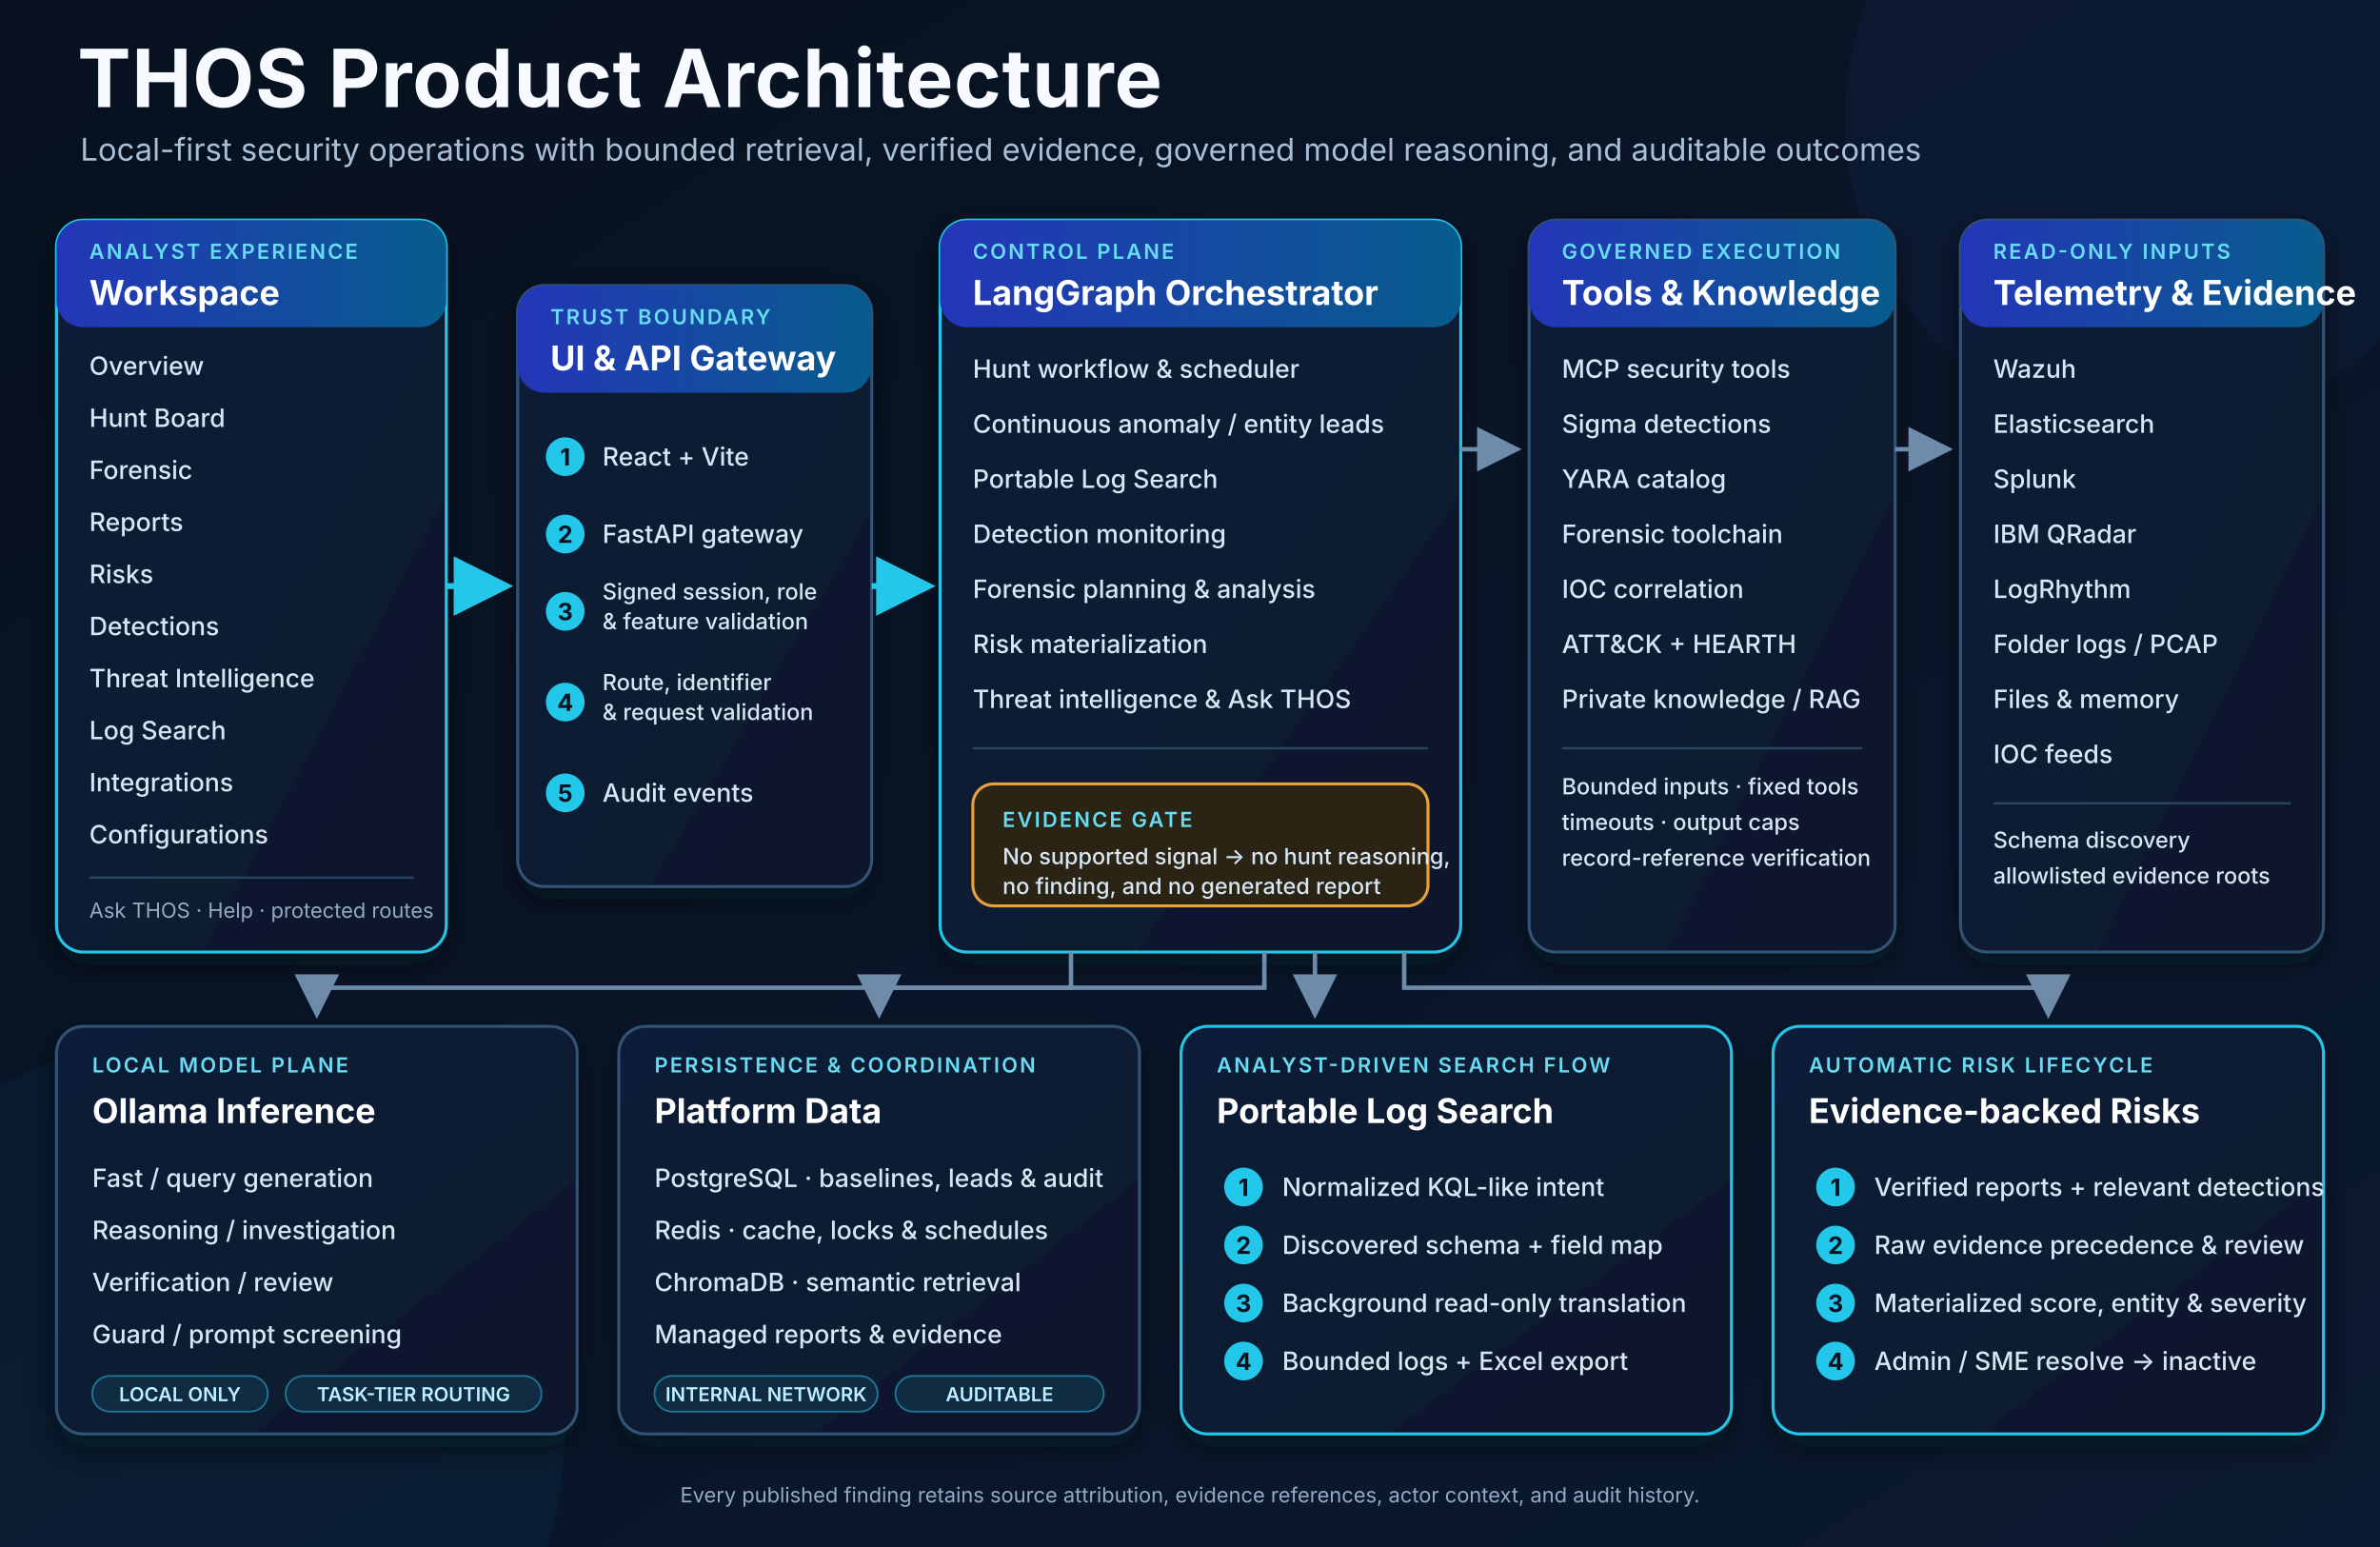
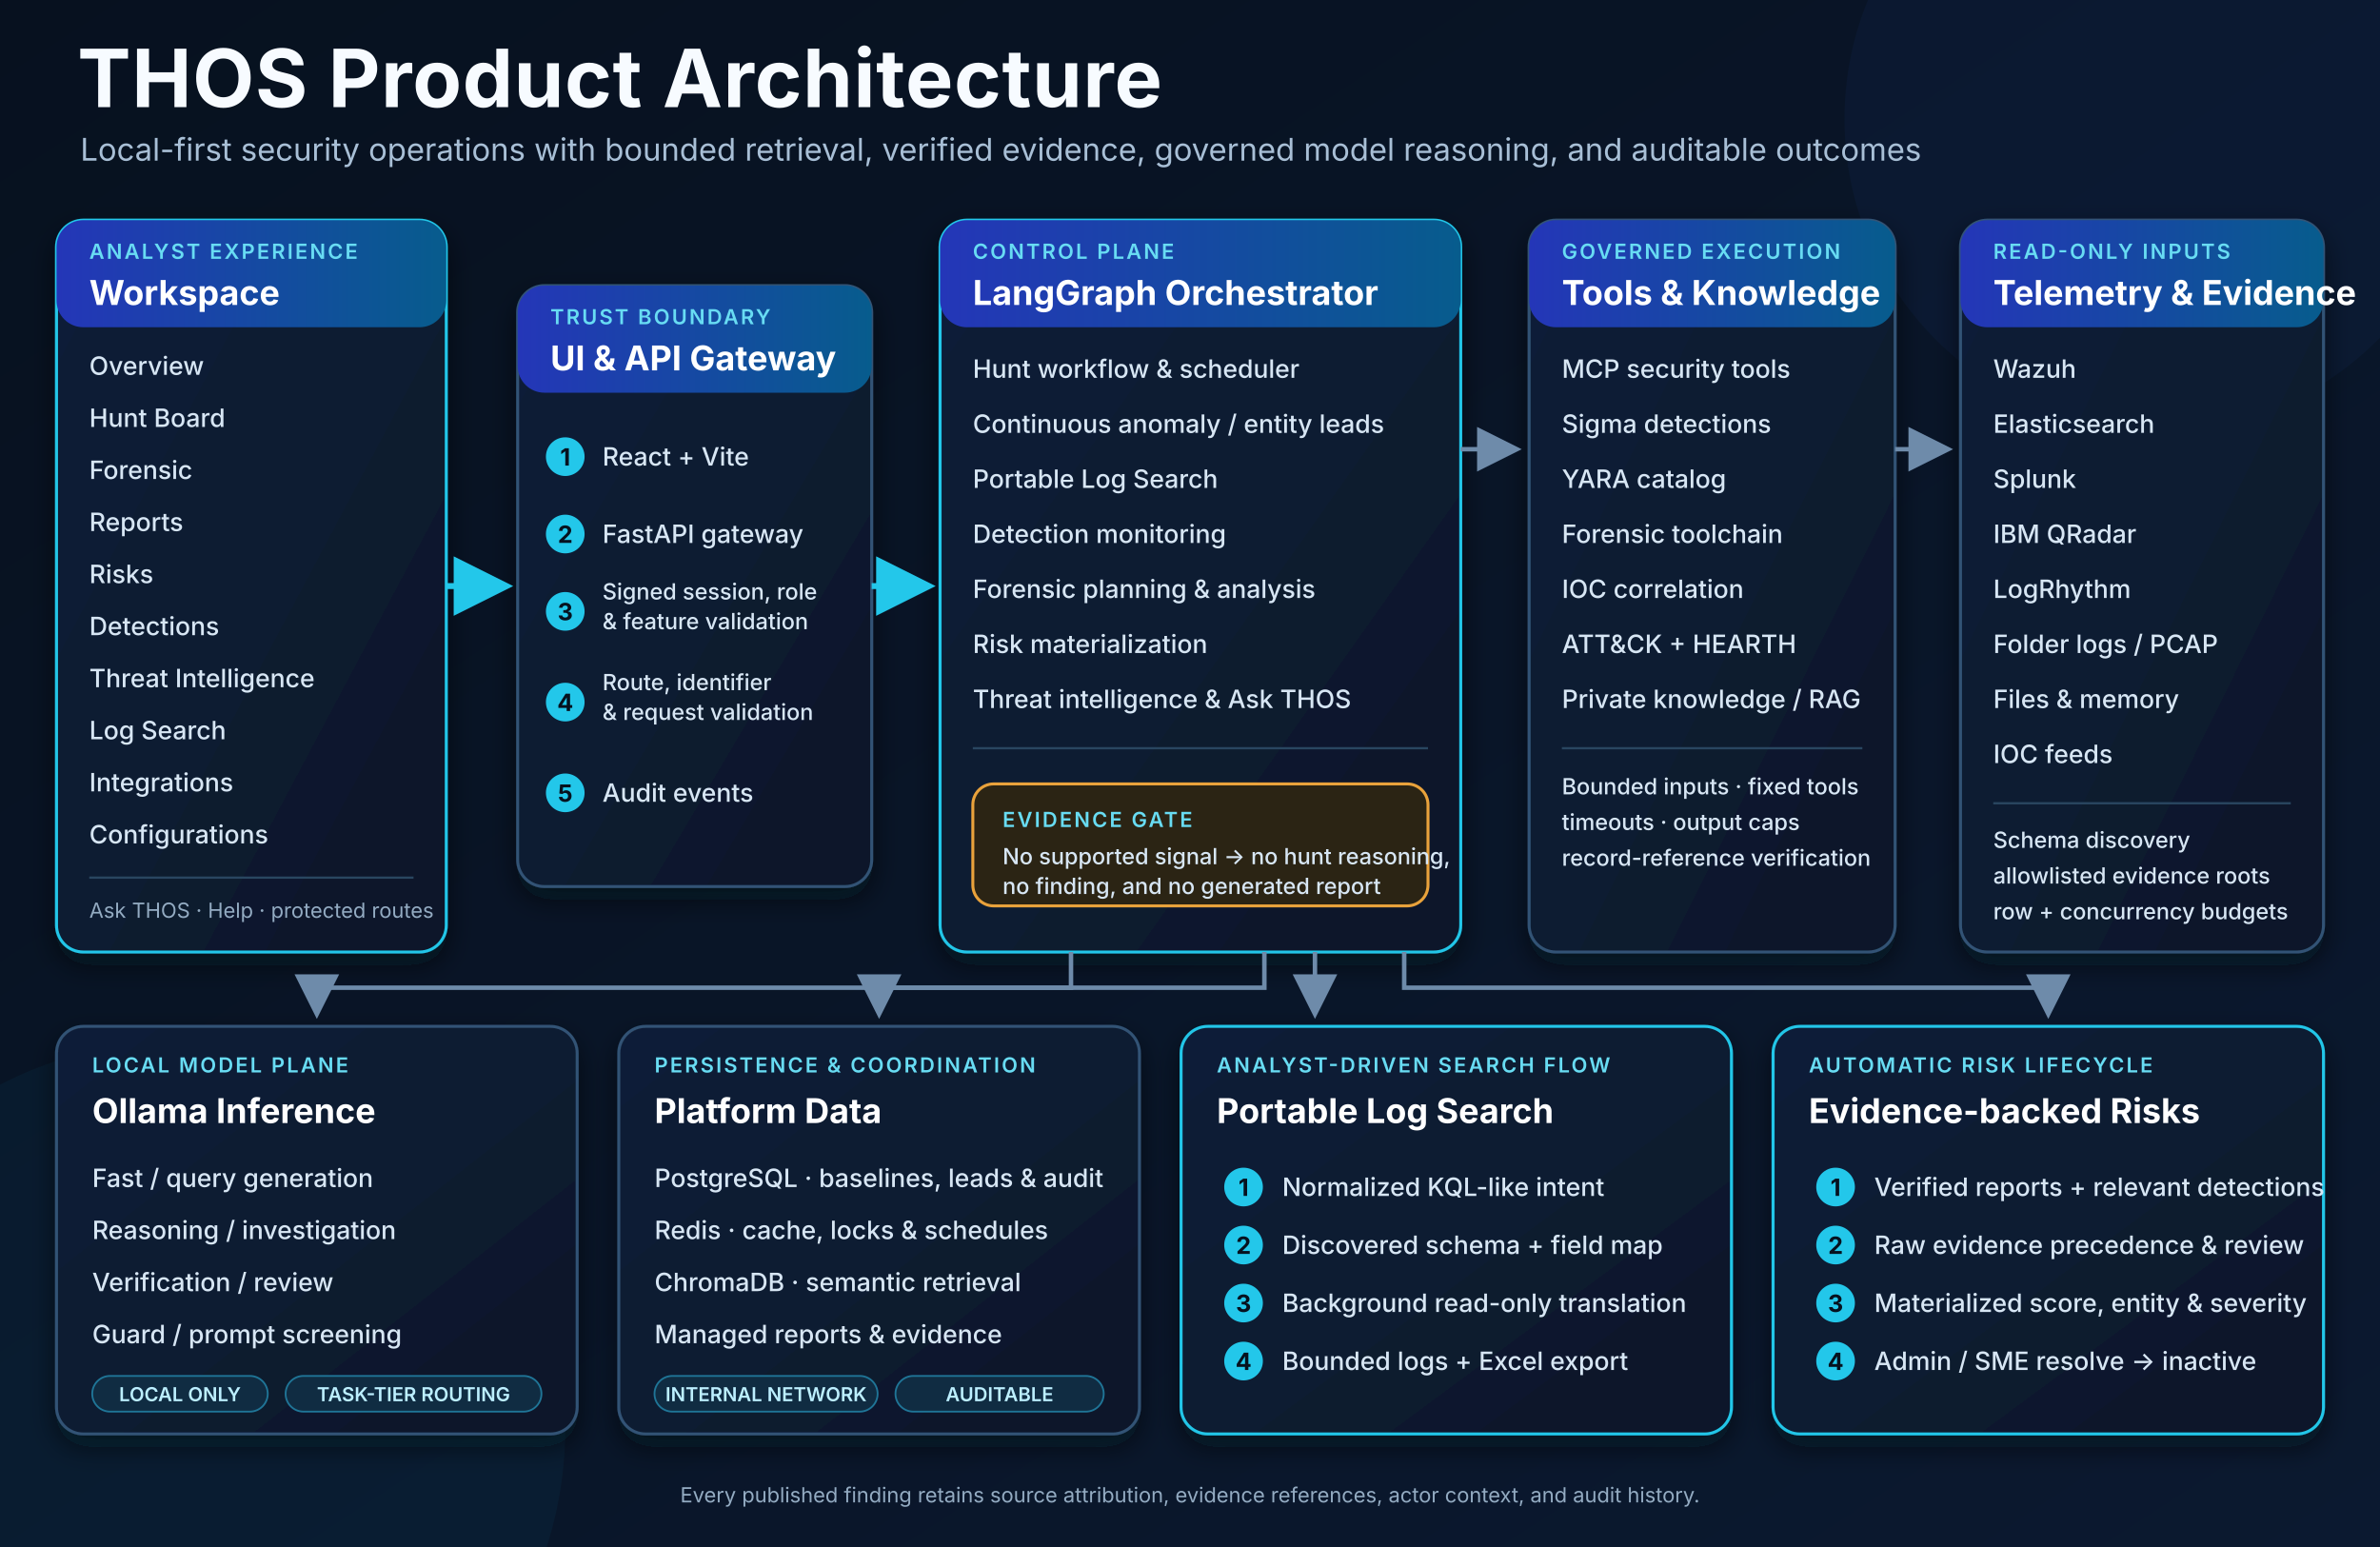
<svg xmlns="http://www.w3.org/2000/svg" width="1600" height="1040" viewBox="0 0 1600 1040" role="img" aria-labelledby="title description">
  <defs>
    <linearGradient id="background" x1="0" y1="0" x2="1" y2="1">
      <stop offset="0" stop-color="#07111f" />
      <stop offset="1" stop-color="#0b1930" />
    </linearGradient>
    <linearGradient id="header" x1="0" y1="0" x2="1" y2="0">
      <stop offset="0" stop-color="#2436b8" />
      <stop offset="1" stop-color="#075c8d" />
    </linearGradient>
    <linearGradient id="accentCard" x1="0" y1="0" x2="1" y2="1">
      <stop offset="0" stop-color="#111f38" />
      <stop offset="1" stop-color="#0b1729" />
    </linearGradient>
    <filter id="shadow" x="-20%" y="-20%" width="140%" height="140%">
      <feDropShadow dx="0" dy="8" stdDeviation="9" flood-color="#000814" flood-opacity="0.55" />
    </filter>
    <marker id="arrow" markerWidth="10" markerHeight="10" refX="8" refY="5" orient="auto" markerUnits="strokeWidth">
      <path d="M0,0 L10,5 L0,10 Z" fill="#23c7ea" />
    </marker>
    <marker id="arrowMuted" markerWidth="10" markerHeight="10" refX="8" refY="5" orient="auto" markerUnits="strokeWidth">
      <path d="M0,0 L10,5 L0,10 Z" fill="#6e8baa" />
    </marker>
    <style>
      .title { font: 700 54px Inter, Segoe UI, Arial, sans-serif; fill: #f7fbff; letter-spacing: 0.5px; }
      .subtitle { font: 400 21px Inter, Segoe UI, Arial, sans-serif; fill: #a8bfd6; }
      .card { fill: url(#accentCard); stroke: #315274; stroke-width: 2; rx: 18; filter: url(#shadow); }
      .card-accent { stroke: #22c6e8; }
      .card-title { font: 700 23px Inter, Segoe UI, Arial, sans-serif; fill: #ffffff; }
      .card-kicker { font: 600 14px Inter, Segoe UI, Arial, sans-serif; fill: #68dcf3; letter-spacing: 1.4px; }
      .item { font: 500 17px Inter, Segoe UI, Arial, sans-serif; fill: #d7e6f4; }
      .item-small { font: 500 15px Inter, Segoe UI, Arial, sans-serif; fill: #d7e6f4; }
      .muted { font: 400 14px Inter, Segoe UI, Arial, sans-serif; fill: #93abc2; }
      .number { font: 700 16px Inter, Segoe UI, Arial, sans-serif; fill: #06121f; text-anchor: middle; dominant-baseline: middle; }
      .flow { stroke: #23c7ea; stroke-width: 4; fill: none; marker-end: url(#arrow); }
      .flow-bi { stroke: #6e8baa; stroke-width: 3; fill: none; marker-end: url(#arrowMuted); }
      .divider { stroke: #294660; stroke-width: 1.5; }
      .pill { fill: #102c42; stroke: #1f7597; stroke-width: 1.2; rx: 12; }
      .pill-text { font: 600 13px Inter, Segoe UI, Arial, sans-serif; fill: #bcefff; text-anchor: middle; }
    </style>
  </defs>
  <rect width="1600" height="1040" fill="url(#background)" />
  <circle cx="1450" cy="80" r="210" fill="#14346d" opacity="0.14" />
  <circle cx="120" cy="960" r="260" fill="#08789c" opacity="0.08" />
  <text x="52" y="72" class="title">THOS Product Architecture</text>
  <text x="54" y="108" class="subtitle">Local-first security operations with bounded retrieval, verified evidence, governed model reasoning, and auditable outcomes</text>
  <rect x="38" y="148" width="262" height="492" class="card card-accent" />
  <rect x="38" y="148" width="262" height="72" rx="18" fill="url(#header)" />
  <text x="60" y="174" class="card-kicker">ANALYST EXPERIENCE</text>
  <text x="60" y="205" class="card-title">Workspace</text>
  <text x="60" y="252" class="item">Overview</text>
  <text x="60" y="287" class="item">Hunt Board</text>
  <text x="60" y="322" class="item">Forensic</text>
  <text x="60" y="357" class="item">Reports</text>
  <text x="60" y="392" class="item">Risks</text>
  <text x="60" y="427" class="item">Detections</text>
  <text x="60" y="462" class="item">Threat Intelligence</text>
  <text x="60" y="497" class="item">Log Search</text>
  <text x="60" y="532" class="item">Integrations</text>
  <text x="60" y="567" class="item">Configurations</text>
  <line x1="60" y1="590" x2="278" y2="590" class="divider" />
  <text x="60" y="617" class="muted">Ask THOS · Help · protected routes</text>
  <rect x="348" y="192" width="238" height="404" class="card" />
  <rect x="348" y="192" width="238" height="72" rx="18" fill="url(#header)" />
  <text x="370" y="218" class="card-kicker">TRUST BOUNDARY</text>
  <text x="370" y="249" class="card-title">UI &amp; API Gateway</text>
  <circle cx="380" cy="307" r="13" fill="#23c7ea" />
  <text x="380" y="307" class="number">1</text>
  <text x="405" y="313" class="item">React + Vite</text>
  <circle cx="380" cy="359" r="13" fill="#23c7ea" />
  <text x="380" y="359" class="number">2</text>
  <text x="405" y="365" class="item">FastAPI gateway</text>
  <circle cx="380" cy="411" r="13" fill="#23c7ea" />
  <text x="380" y="411" class="number">3</text>
  <text x="405" y="403" class="item-small">Signed session, role</text>
  <text x="405" y="423" class="item-small">&amp; feature validation</text>
  <circle cx="380" cy="472" r="13" fill="#23c7ea" />
  <text x="380" y="472" class="number">4</text>
  <text x="405" y="464" class="item-small">Route, identifier</text>
  <text x="405" y="484" class="item-small">&amp; request validation</text>
  <circle cx="380" cy="533" r="13" fill="#23c7ea" />
  <text x="380" y="533" class="number">5</text>
  <text x="405" y="539" class="item">Audit events</text>
  <rect x="632" y="148" width="350" height="492" class="card card-accent" />
  <rect x="632" y="148" width="350" height="72" rx="18" fill="url(#header)" />
  <text x="654" y="174" class="card-kicker">CONTROL PLANE</text>
  <text x="654" y="205" class="card-title">LangGraph Orchestrator</text>
  <text x="654" y="254" class="item">Hunt workflow &amp; scheduler</text>
  <text x="654" y="291" class="item">Continuous anomaly / entity leads</text>
  <text x="654" y="328" class="item">Portable Log Search</text>
  <text x="654" y="365" class="item">Detection monitoring</text>
  <text x="654" y="402" class="item">Forensic planning &amp; analysis</text>
  <text x="654" y="439" class="item">Risk materialization</text>
  <text x="654" y="476" class="item">Threat intelligence &amp; Ask THOS</text>
  <line x1="654" y1="503" x2="960" y2="503" class="divider" />
  <rect x="654" y="527" width="306" height="82" rx="14" fill="#2b2414" stroke="#e9a23b" stroke-width="2" />
  <text x="674" y="556" class="card-kicker" fill="#ffd18b">EVIDENCE GATE</text>
  <text x="674" y="581" class="item-small">No supported signal → no hunt reasoning,</text>
  <text x="674" y="601" class="item-small">no finding, and no generated report</text>
  <rect x="1028" y="148" width="246" height="492" class="card" />
  <rect x="1028" y="148" width="246" height="72" rx="18" fill="url(#header)" />
  <text x="1050" y="174" class="card-kicker">GOVERNED EXECUTION</text>
  <text x="1050" y="205" class="card-title">Tools &amp; Knowledge</text>
  <text x="1050" y="254" class="item">MCP security tools</text>
  <text x="1050" y="291" class="item">Sigma detections</text>
  <text x="1050" y="328" class="item">YARA catalog</text>
  <text x="1050" y="365" class="item">Forensic toolchain</text>
  <text x="1050" y="402" class="item">IOC correlation</text>
  <text x="1050" y="439" class="item">ATT&amp;CK + HEARTH</text>
  <text x="1050" y="476" class="item">Private knowledge / RAG</text>
  <line x1="1050" y1="503" x2="1252" y2="503" class="divider" />
  <text x="1050" y="534" class="item-small">Bounded inputs · fixed tools</text>
  <text x="1050" y="558" class="item-small">timeouts · output caps</text>
  <text x="1050" y="582" class="item-small">record-reference verification</text>
  <rect x="1318" y="148" width="244" height="492" class="card" />
  <rect x="1318" y="148" width="244" height="72" rx="18" fill="url(#header)" />
  <text x="1340" y="174" class="card-kicker">READ-ONLY INPUTS</text>
  <text x="1340" y="205" class="card-title">Telemetry &amp; Evidence</text>
  <text x="1340" y="254" class="item">Wazuh</text>
  <text x="1340" y="291" class="item">Elasticsearch</text>
  <text x="1340" y="328" class="item">Splunk</text>
  <text x="1340" y="365" class="item">IBM QRadar</text>
  <text x="1340" y="402" class="item">LogRhythm</text>
  <text x="1340" y="439" class="item">Folder logs / PCAP</text>
  <text x="1340" y="476" class="item">Files &amp; memory</text>
  <text x="1340" y="513" class="item">IOC feeds</text>
  <line x1="1340" y1="540" x2="1540" y2="540" class="divider" />
  <text x="1340" y="570" class="item-small">Schema discovery</text>
  <text x="1340" y="594" class="item-small">allowlisted evidence roots</text>
+   <text x="1340" y="618" class="item-small">row + concurrency budgets</text>
  <path d="M300 394 H337" class="flow" />
  <path d="M586 394 H621" class="flow" />
  <path d="M982 302 H1017" class="flow-bi" />
  <path d="M1274 302 H1307" class="flow-bi" />
  <rect x="38" y="690" width="350" height="274" class="card" />
  <text x="62" y="721" class="card-kicker">LOCAL MODEL PLANE</text>
  <text x="62" y="755" class="card-title">Ollama Inference</text>
  <text x="62" y="798" class="item">Fast / query generation</text>
  <text x="62" y="833" class="item">Reasoning / investigation</text>
  <text x="62" y="868" class="item">Verification / review</text>
  <text x="62" y="903" class="item">Guard / prompt screening</text>
  <rect x="62" y="925" width="118" height="24" class="pill" />
  <text x="121" y="942" class="pill-text">LOCAL ONLY</text>
  <rect x="192" y="925" width="172" height="24" class="pill" />
  <text x="278" y="942" class="pill-text">TASK-TIER ROUTING</text>
  <rect x="416" y="690" width="350" height="274" class="card" />
  <text x="440" y="721" class="card-kicker">PERSISTENCE &amp; COORDINATION</text>
  <text x="440" y="755" class="card-title">Platform Data</text>
  <text x="440" y="798" class="item">PostgreSQL · baselines, leads &amp; audit</text>
  <text x="440" y="833" class="item">Redis · cache, locks &amp; schedules</text>
  <text x="440" y="868" class="item">ChromaDB · semantic retrieval</text>
  <text x="440" y="903" class="item">Managed reports &amp; evidence</text>
  <rect x="440" y="925" width="150" height="24" class="pill" />
  <text x="515" y="942" class="pill-text">INTERNAL NETWORK</text>
  <rect x="602" y="925" width="140" height="24" class="pill" />
  <text x="672" y="942" class="pill-text">AUDITABLE</text>
  <rect x="794" y="690" width="370" height="274" class="card card-accent" />
  <text x="818" y="721" class="card-kicker">ANALYST-DRIVEN SEARCH FLOW</text>
  <text x="818" y="755" class="card-title">Portable Log Search</text>
  <circle cx="836" cy="798" r="13" fill="#23c7ea" />
  <text x="836" y="798" class="number">1</text>
  <text x="862" y="804" class="item">Normalized KQL-like intent</text>
  <circle cx="836" cy="837" r="13" fill="#23c7ea" />
  <text x="836" y="837" class="number">2</text>
  <text x="862" y="843" class="item">Discovered schema + field map</text>
  <circle cx="836" cy="876" r="13" fill="#23c7ea" />
  <text x="836" y="876" class="number">3</text>
  <text x="862" y="882" class="item">Background read-only translation</text>
  <circle cx="836" cy="915" r="13" fill="#23c7ea" />
  <text x="836" y="915" class="number">4</text>
  <text x="862" y="921" class="item">Bounded logs + Excel export</text>
  <rect x="1192" y="690" width="370" height="274" class="card card-accent" />
  <text x="1216" y="721" class="card-kicker">AUTOMATIC RISK LIFECYCLE</text>
  <text x="1216" y="755" class="card-title">Evidence-backed Risks</text>
  <circle cx="1234" cy="798" r="13" fill="#23c7ea" />
  <text x="1234" y="798" class="number">1</text>
  <text x="1260" y="804" class="item">Verified reports + relevant detections</text>
  <circle cx="1234" cy="837" r="13" fill="#23c7ea" />
  <text x="1234" y="837" class="number">2</text>
  <text x="1260" y="843" class="item">Raw evidence precedence &amp; review</text>
  <circle cx="1234" cy="876" r="13" fill="#23c7ea" />
  <text x="1234" y="876" class="number">3</text>
  <text x="1260" y="882" class="item">Materialized score, entity &amp; severity</text>
  <circle cx="1234" cy="915" r="13" fill="#23c7ea" />
  <text x="1234" y="915" class="number">4</text>
  <text x="1260" y="921" class="item">Admin / SME resolve → inactive</text>
  <path d="M720 640 V664 H213 V679" class="flow-bi" />
  <path d="M850 640 V664 H591 V679" class="flow-bi" />
  <path d="M884 640 V679" class="flow-bi" />
  <path d="M944 640 V664 H1377 V679" class="flow-bi" />
  <text x="800" y="1010" text-anchor="middle" class="muted">Every published finding retains source attribution, evidence references, actor context, and audit history.</text>
</svg>
